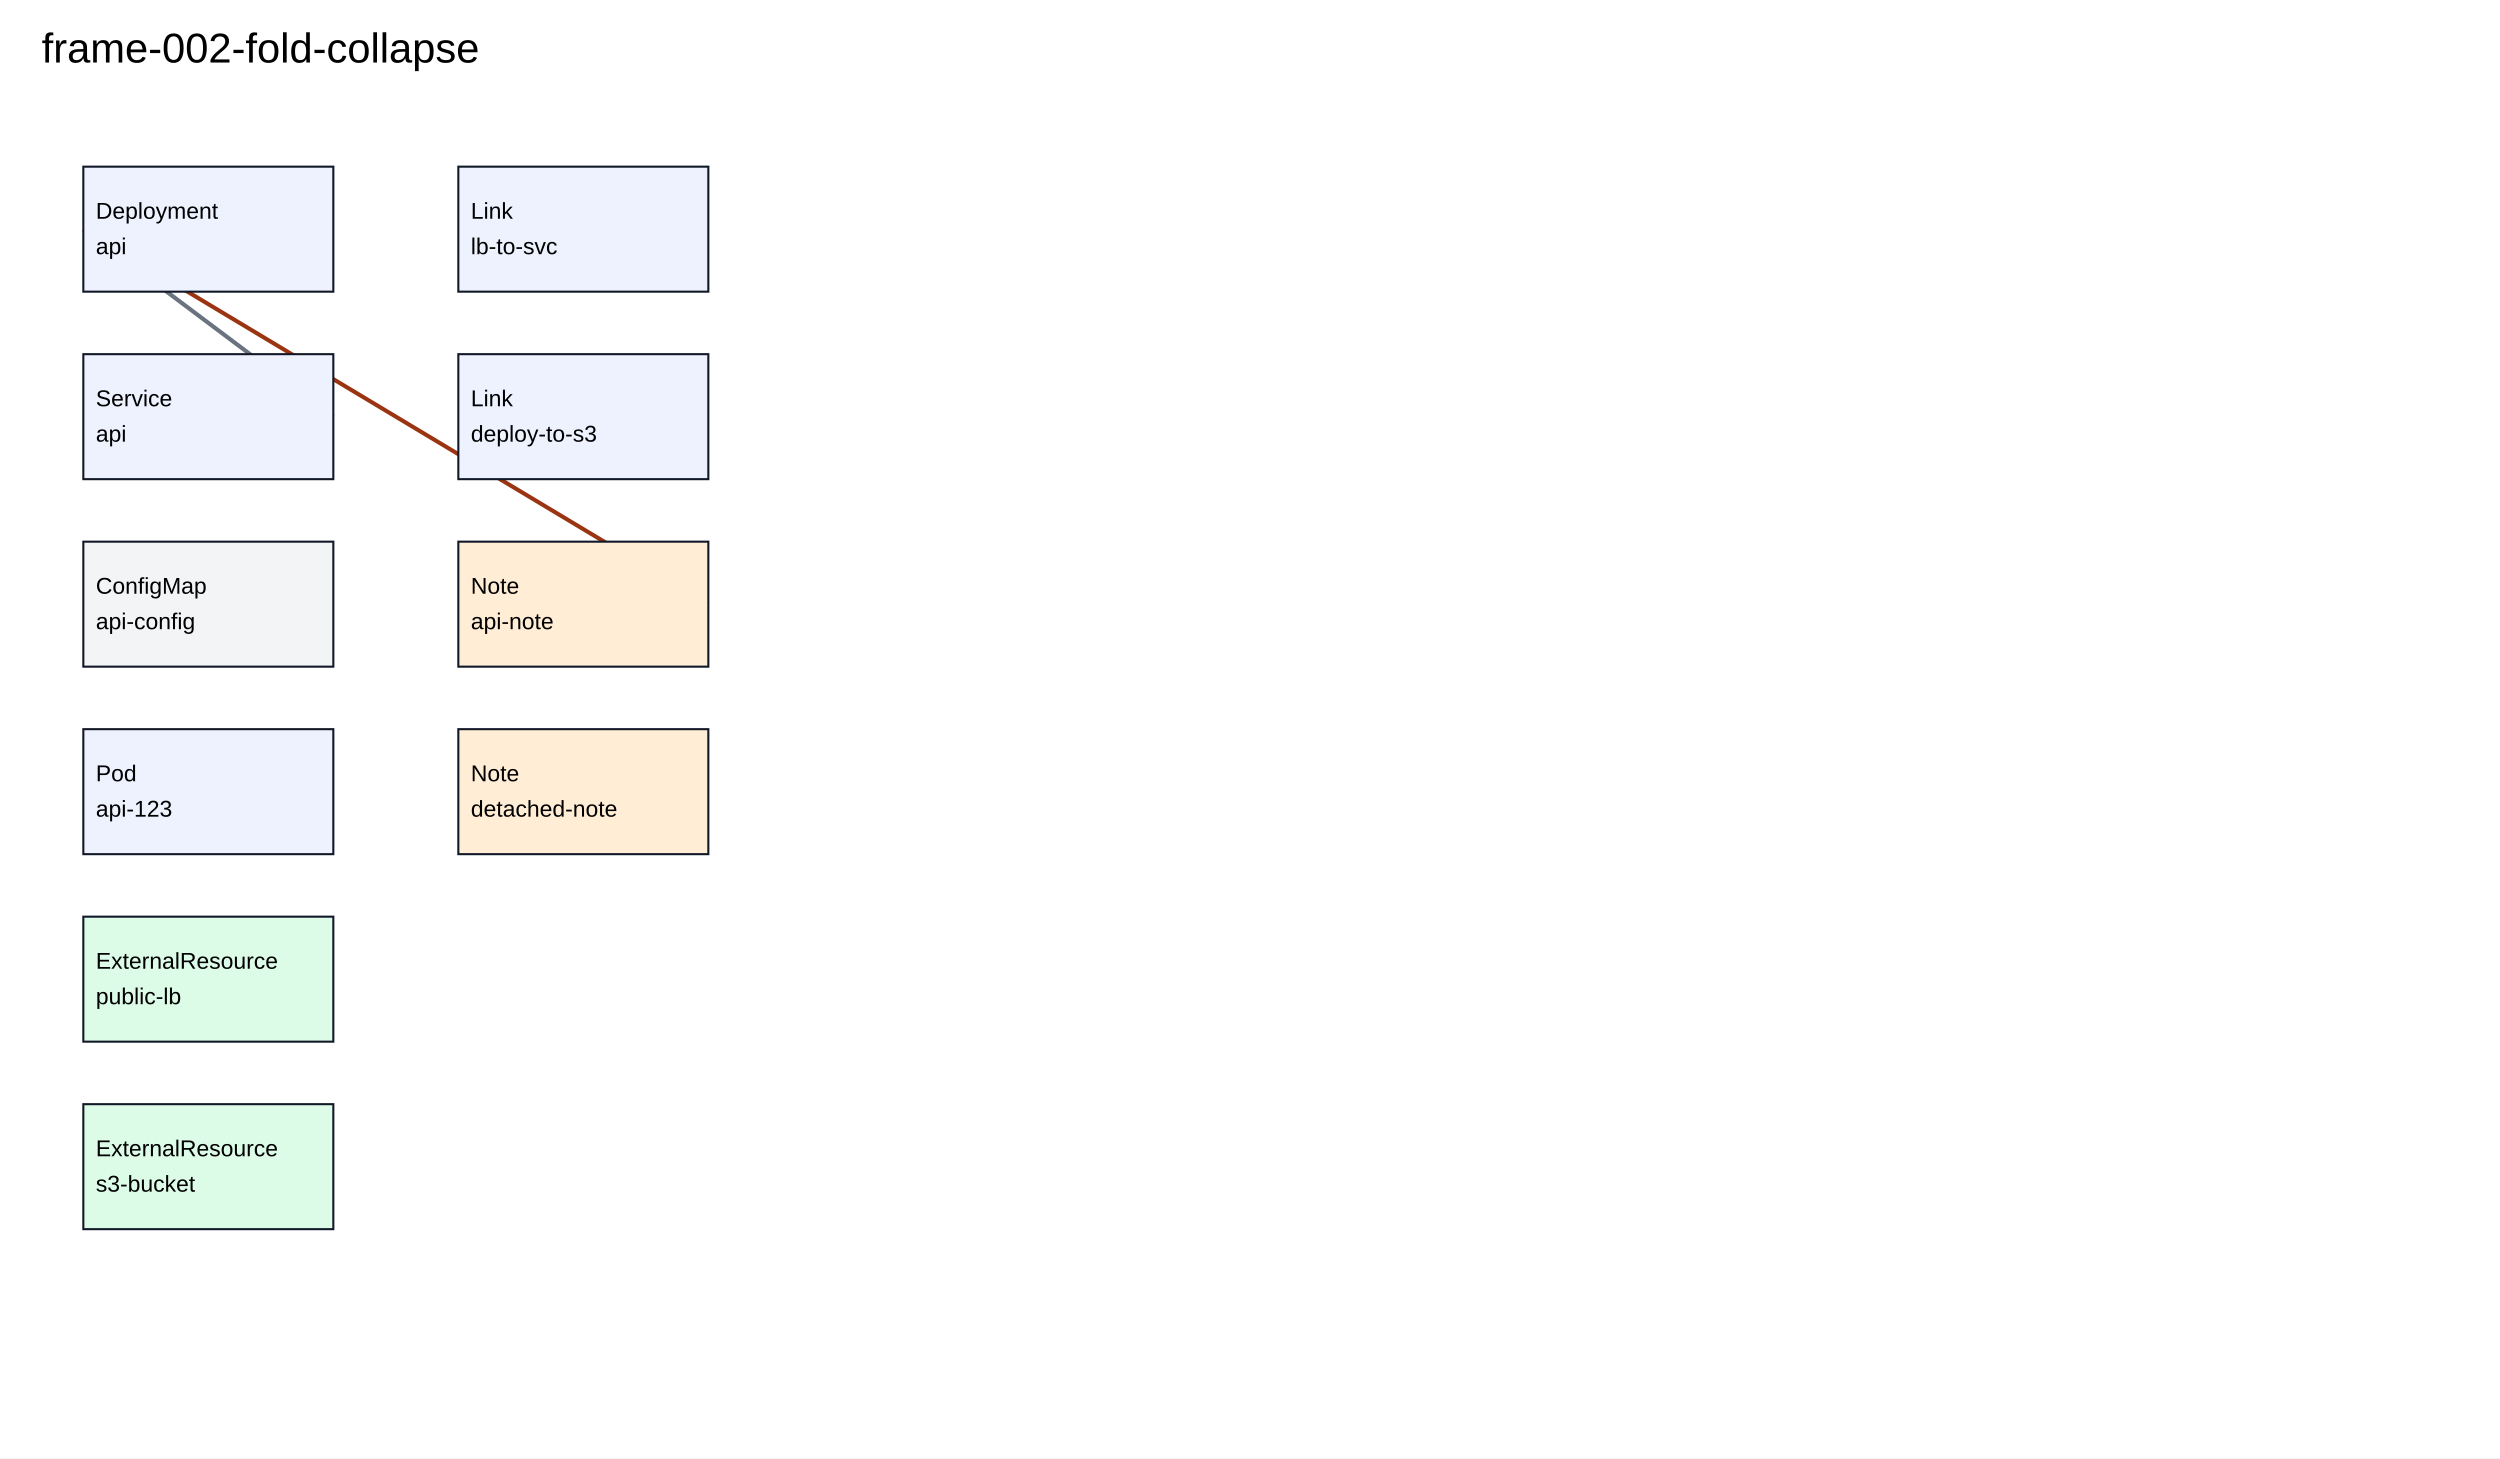
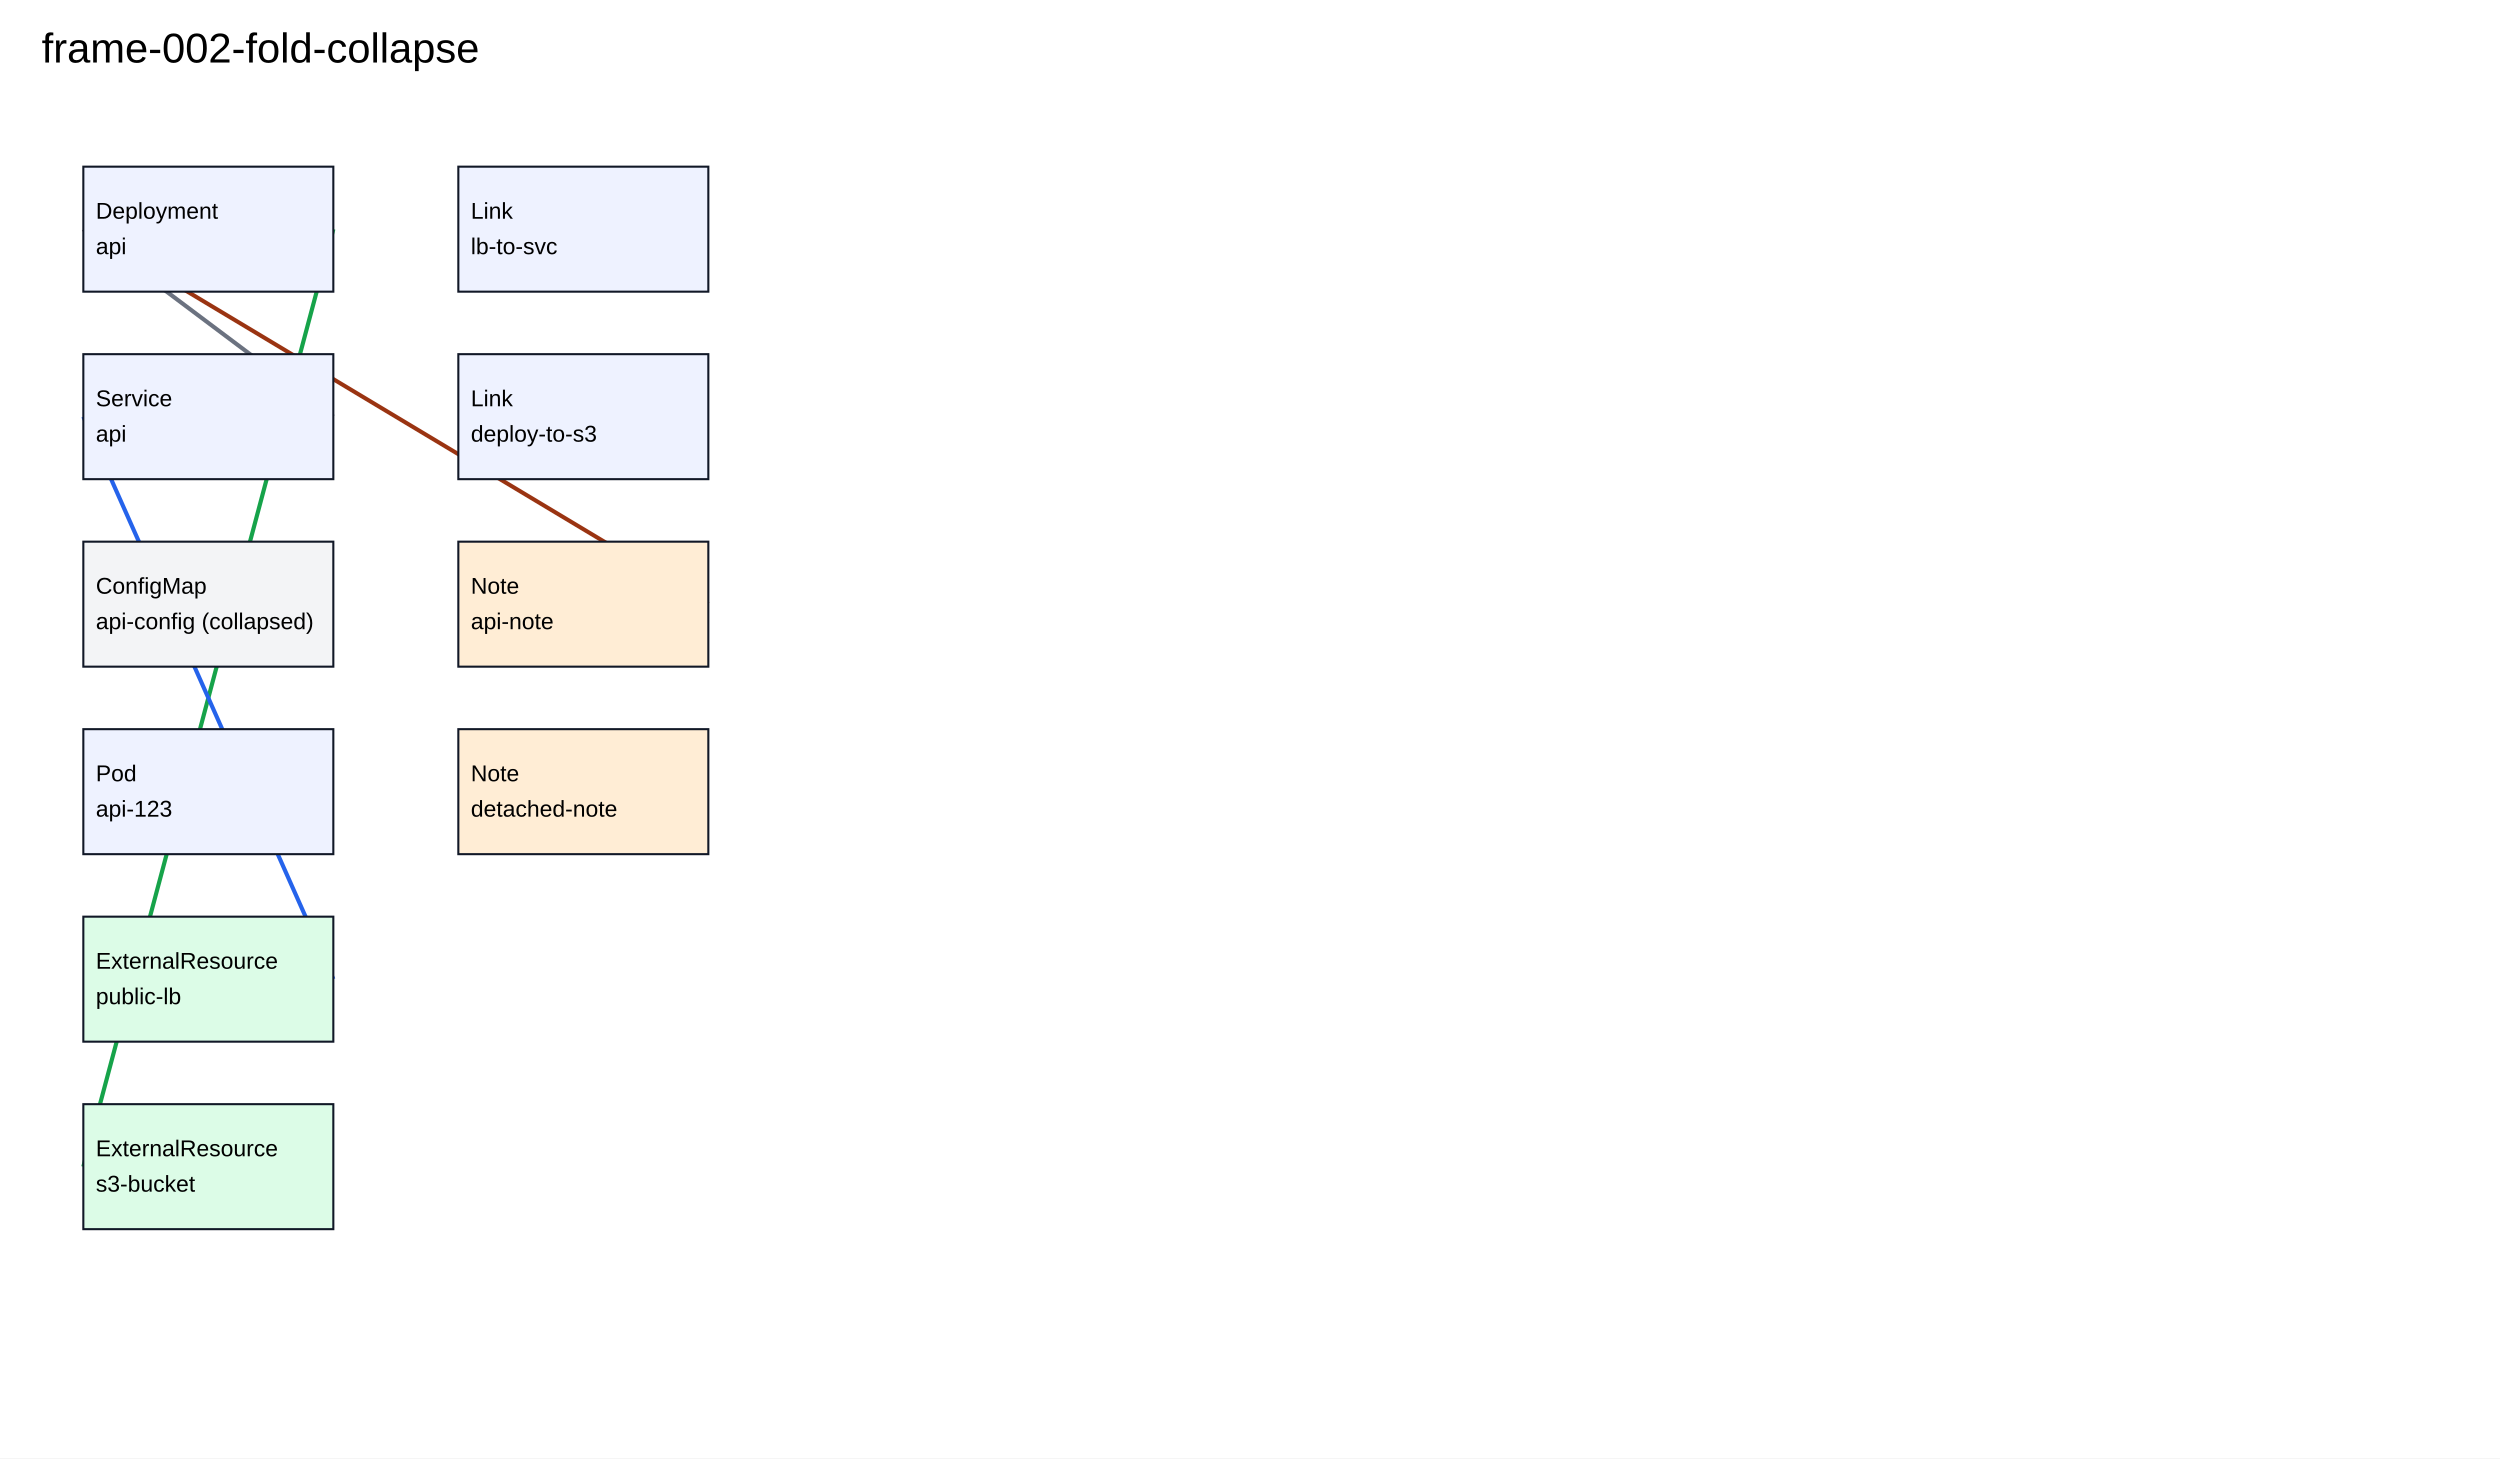
<svg xmlns="http://www.w3.org/2000/svg" width="1200" height="700">
  <rect width="100%" height="100%" fill="white" />
  <text x="20" y="30" font-size="20" font-family="Arial">frame-002-fold-collapse</text>
+   <line x1="160" y1="110" x2="40" y2="560" stroke="#16a34a" stroke-width="2" />
+   <text x="40" y="305" font-size="12" fill="#16a34a">uses</text>
+   <line x1="160" y1="470" x2="40" y2="200" stroke="#2563eb" stroke-width="2" />
+   <text x="40" y="305" font-size="12" fill="#2563eb">routesTo</text>
+   <line x1="340" y1="290" x2="40" y2="110" stroke="#9a3412" stroke-width="2" />
  <line x1="160" y1="200" x2="40" y2="110" stroke="#6b7280" stroke-width="2" />
  <text x="40" y="125" font-size="12" fill="#6b7280">selects</text>
-   <line x1="340" y1="290" x2="40" y2="110" stroke="#9a3412" stroke-width="2" />
+   <rect x="40" y="260" width="120" height="60" fill="#f3f4f6" stroke="#111827" />
+   <text x="46" y="285" font-size="11" font-family="Arial">ConfigMap</text>
+   <text x="46" y="302" font-size="11" font-family="Arial">api-config (collapsed)</text>
  <rect x="40" y="80" width="120" height="60" fill="#eef2ff" stroke="#111827" />
  <text x="46" y="105" font-size="11" font-family="Arial">Deployment</text>
  <text x="46" y="122" font-size="11" font-family="Arial">api</text>
+   <rect x="40" y="440" width="120" height="60" fill="#dcfce7" stroke="#111827" />
+   <text x="46" y="465" font-size="11" font-family="Arial">ExternalResource</text>
+   <text x="46" y="482" font-size="11" font-family="Arial">public-lb</text>
+   <rect x="40" y="530" width="120" height="60" fill="#dcfce7" stroke="#111827" />
+   <text x="46" y="555" font-size="11" font-family="Arial">ExternalResource</text>
+   <text x="46" y="572" font-size="11" font-family="Arial">s3-bucket</text>
+   <rect x="220" y="170" width="120" height="60" fill="#eef2ff" stroke="#111827" />
+   <text x="226" y="195" font-size="11" font-family="Arial">Link</text>
+   <text x="226" y="212" font-size="11" font-family="Arial">deploy-to-s3</text>
+   <rect x="220" y="80" width="120" height="60" fill="#eef2ff" stroke="#111827" />
+   <text x="226" y="105" font-size="11" font-family="Arial">Link</text>
+   <text x="226" y="122" font-size="11" font-family="Arial">lb-to-svc</text>
+   <rect x="220" y="260" width="120" height="60" fill="#ffedd5" stroke="#111827" />
+   <text x="226" y="285" font-size="11" font-family="Arial">Note</text>
+   <text x="226" y="302" font-size="11" font-family="Arial">api-note</text>
+   <rect x="220" y="350" width="120" height="60" fill="#ffedd5" stroke="#111827" />
+   <text x="226" y="375" font-size="11" font-family="Arial">Note</text>
+   <text x="226" y="392" font-size="11" font-family="Arial">detached-note</text>
+   <rect x="40" y="350" width="120" height="60" fill="#eef2ff" stroke="#111827" />
+   <text x="46" y="375" font-size="11" font-family="Arial">Pod</text>
+   <text x="46" y="392" font-size="11" font-family="Arial">api-123</text>
  <rect x="40" y="170" width="120" height="60" fill="#eef2ff" stroke="#111827" />
  <text x="46" y="195" font-size="11" font-family="Arial">Service</text>
  <text x="46" y="212" font-size="11" font-family="Arial">api</text>
-   <rect x="40" y="350" width="120" height="60" fill="#eef2ff" stroke="#111827" />
-   <text x="46" y="375" font-size="11" font-family="Arial">Pod</text>
-   <text x="46" y="392" font-size="11" font-family="Arial">api-123</text>
-   <rect x="40" y="440" width="120" height="60" fill="#dcfce7" stroke="#111827" />
-   <text x="46" y="465" font-size="11" font-family="Arial">ExternalResource</text>
-   <text x="46" y="482" font-size="11" font-family="Arial">public-lb</text>
-   <rect x="220" y="80" width="120" height="60" fill="#eef2ff" stroke="#111827" />
-   <text x="226" y="105" font-size="11" font-family="Arial">Link</text>
-   <text x="226" y="122" font-size="11" font-family="Arial">lb-to-svc</text>
-   <rect x="220" y="170" width="120" height="60" fill="#eef2ff" stroke="#111827" />
-   <text x="226" y="195" font-size="11" font-family="Arial">Link</text>
-   <text x="226" y="212" font-size="11" font-family="Arial">deploy-to-s3</text>
-   <rect x="220" y="350" width="120" height="60" fill="#ffedd5" stroke="#111827" />
-   <text x="226" y="375" font-size="11" font-family="Arial">Note</text>
-   <text x="226" y="392" font-size="11" font-family="Arial">detached-note</text>
-   <rect x="40" y="260" width="120" height="60" fill="#f3f4f6" stroke="#111827" />
-   <text x="46" y="285" font-size="11" font-family="Arial">ConfigMap</text>
-   <text x="46" y="302" font-size="11" font-family="Arial">api-config</text>
-   <rect x="40" y="530" width="120" height="60" fill="#dcfce7" stroke="#111827" />
-   <text x="46" y="555" font-size="11" font-family="Arial">ExternalResource</text>
-   <text x="46" y="572" font-size="11" font-family="Arial">s3-bucket</text>
-   <rect x="220" y="260" width="120" height="60" fill="#ffedd5" stroke="#111827" />
-   <text x="226" y="285" font-size="11" font-family="Arial">Note</text>
-   <text x="226" y="302" font-size="11" font-family="Arial">api-note</text>
</svg>
